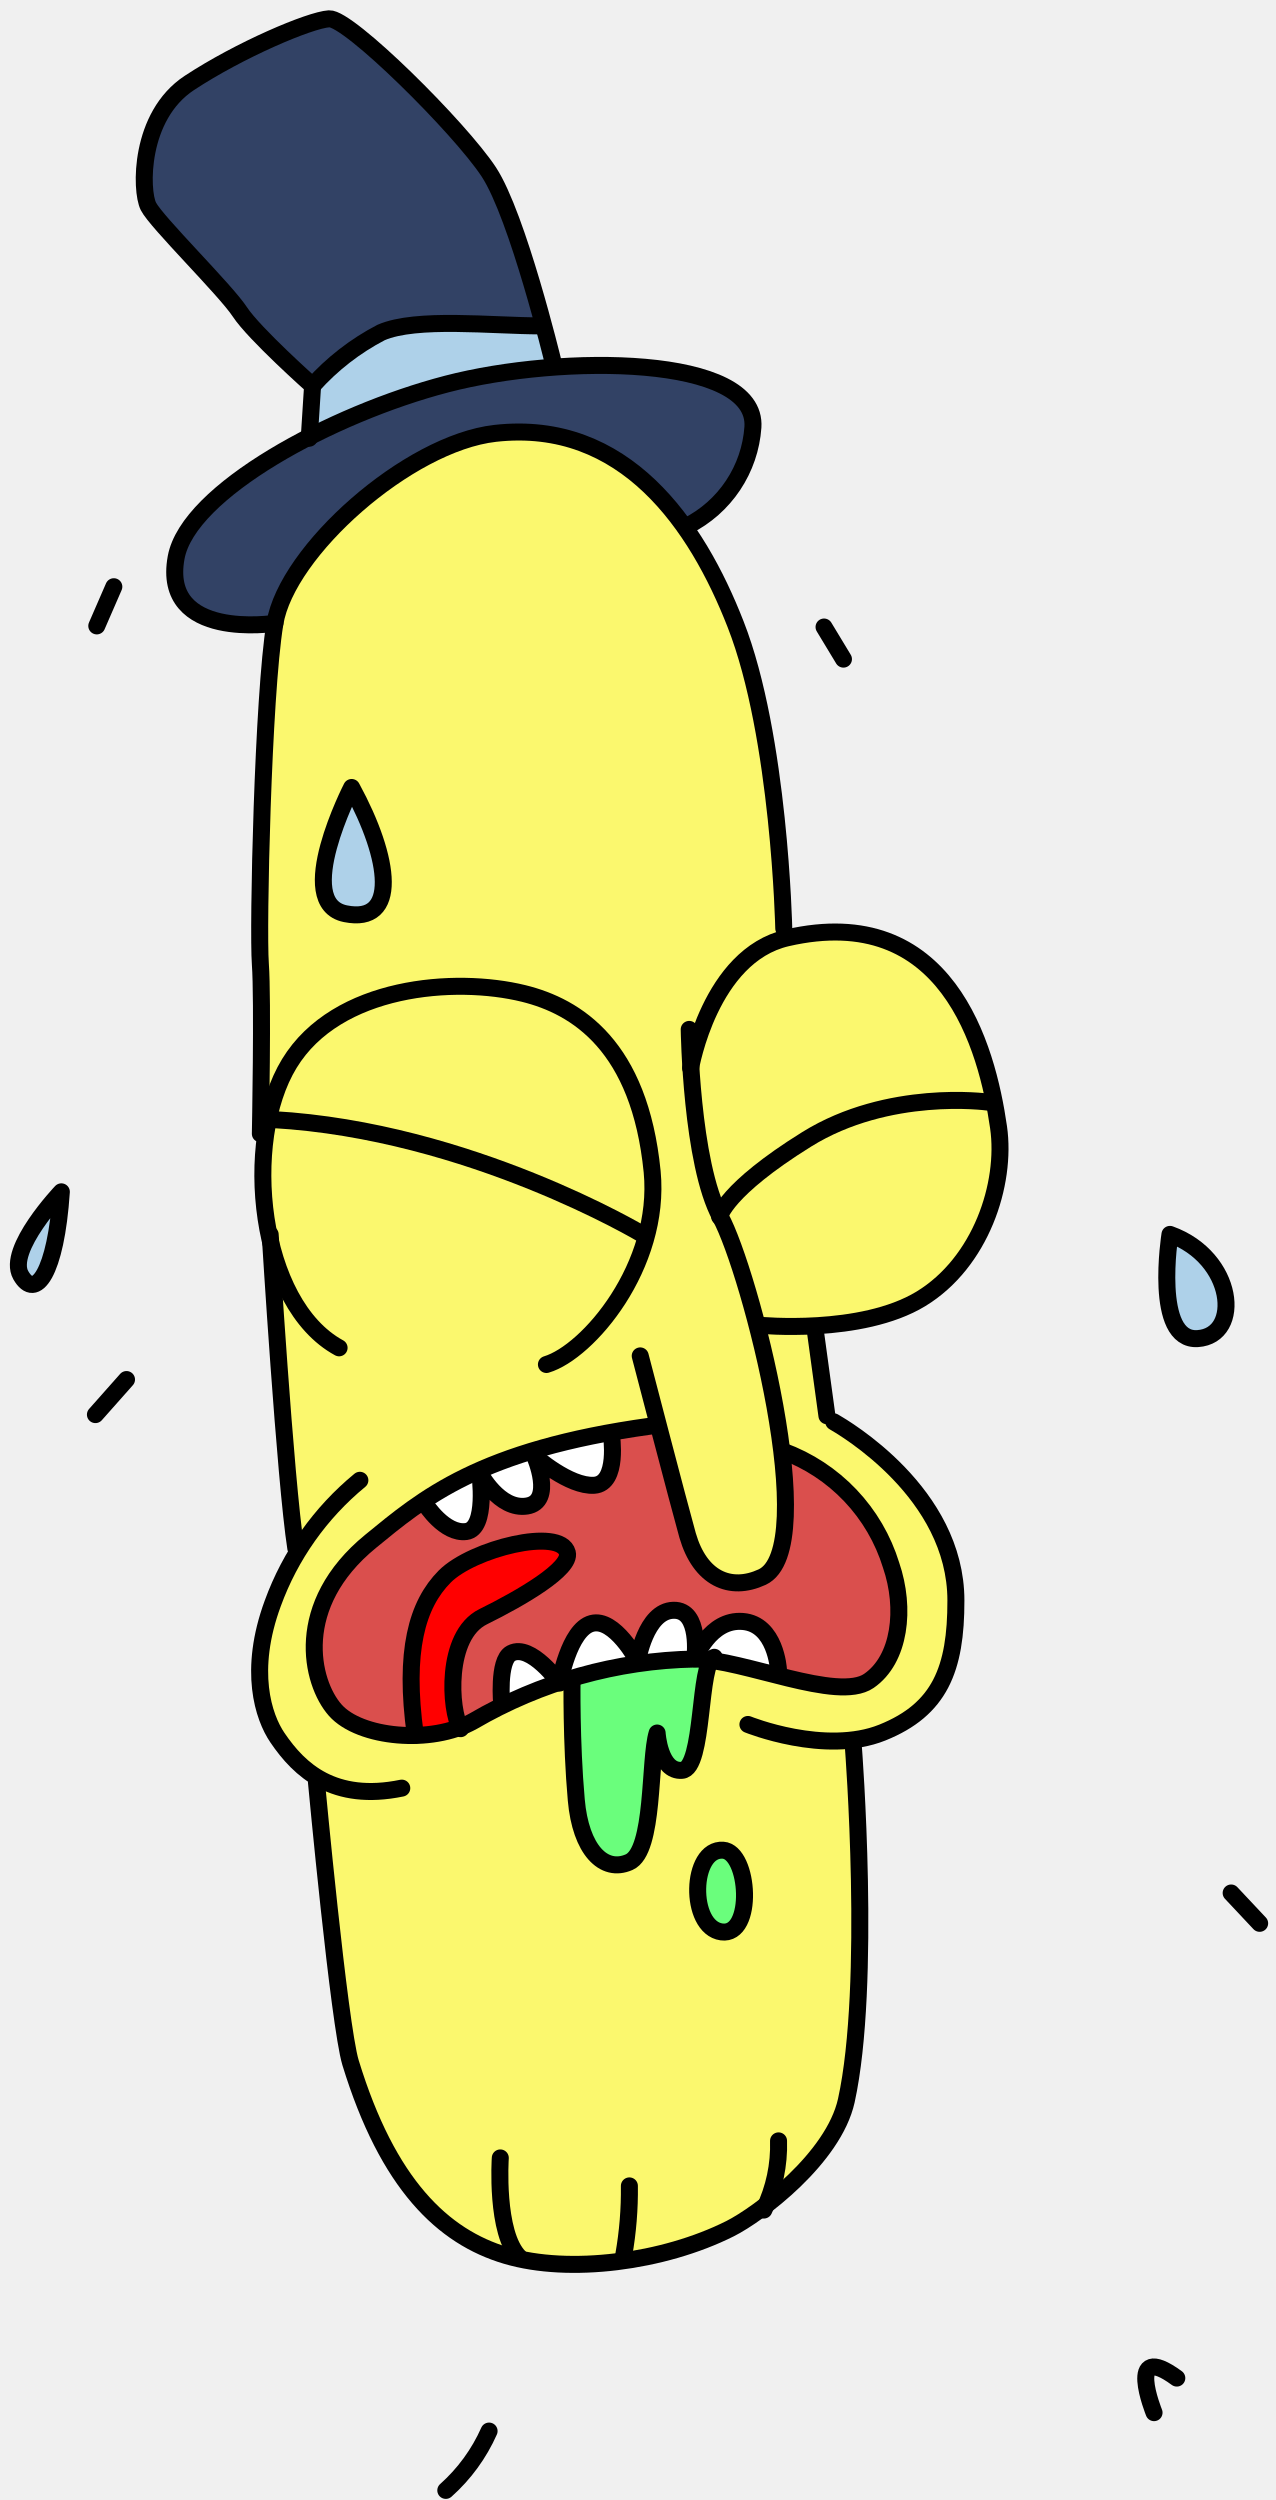
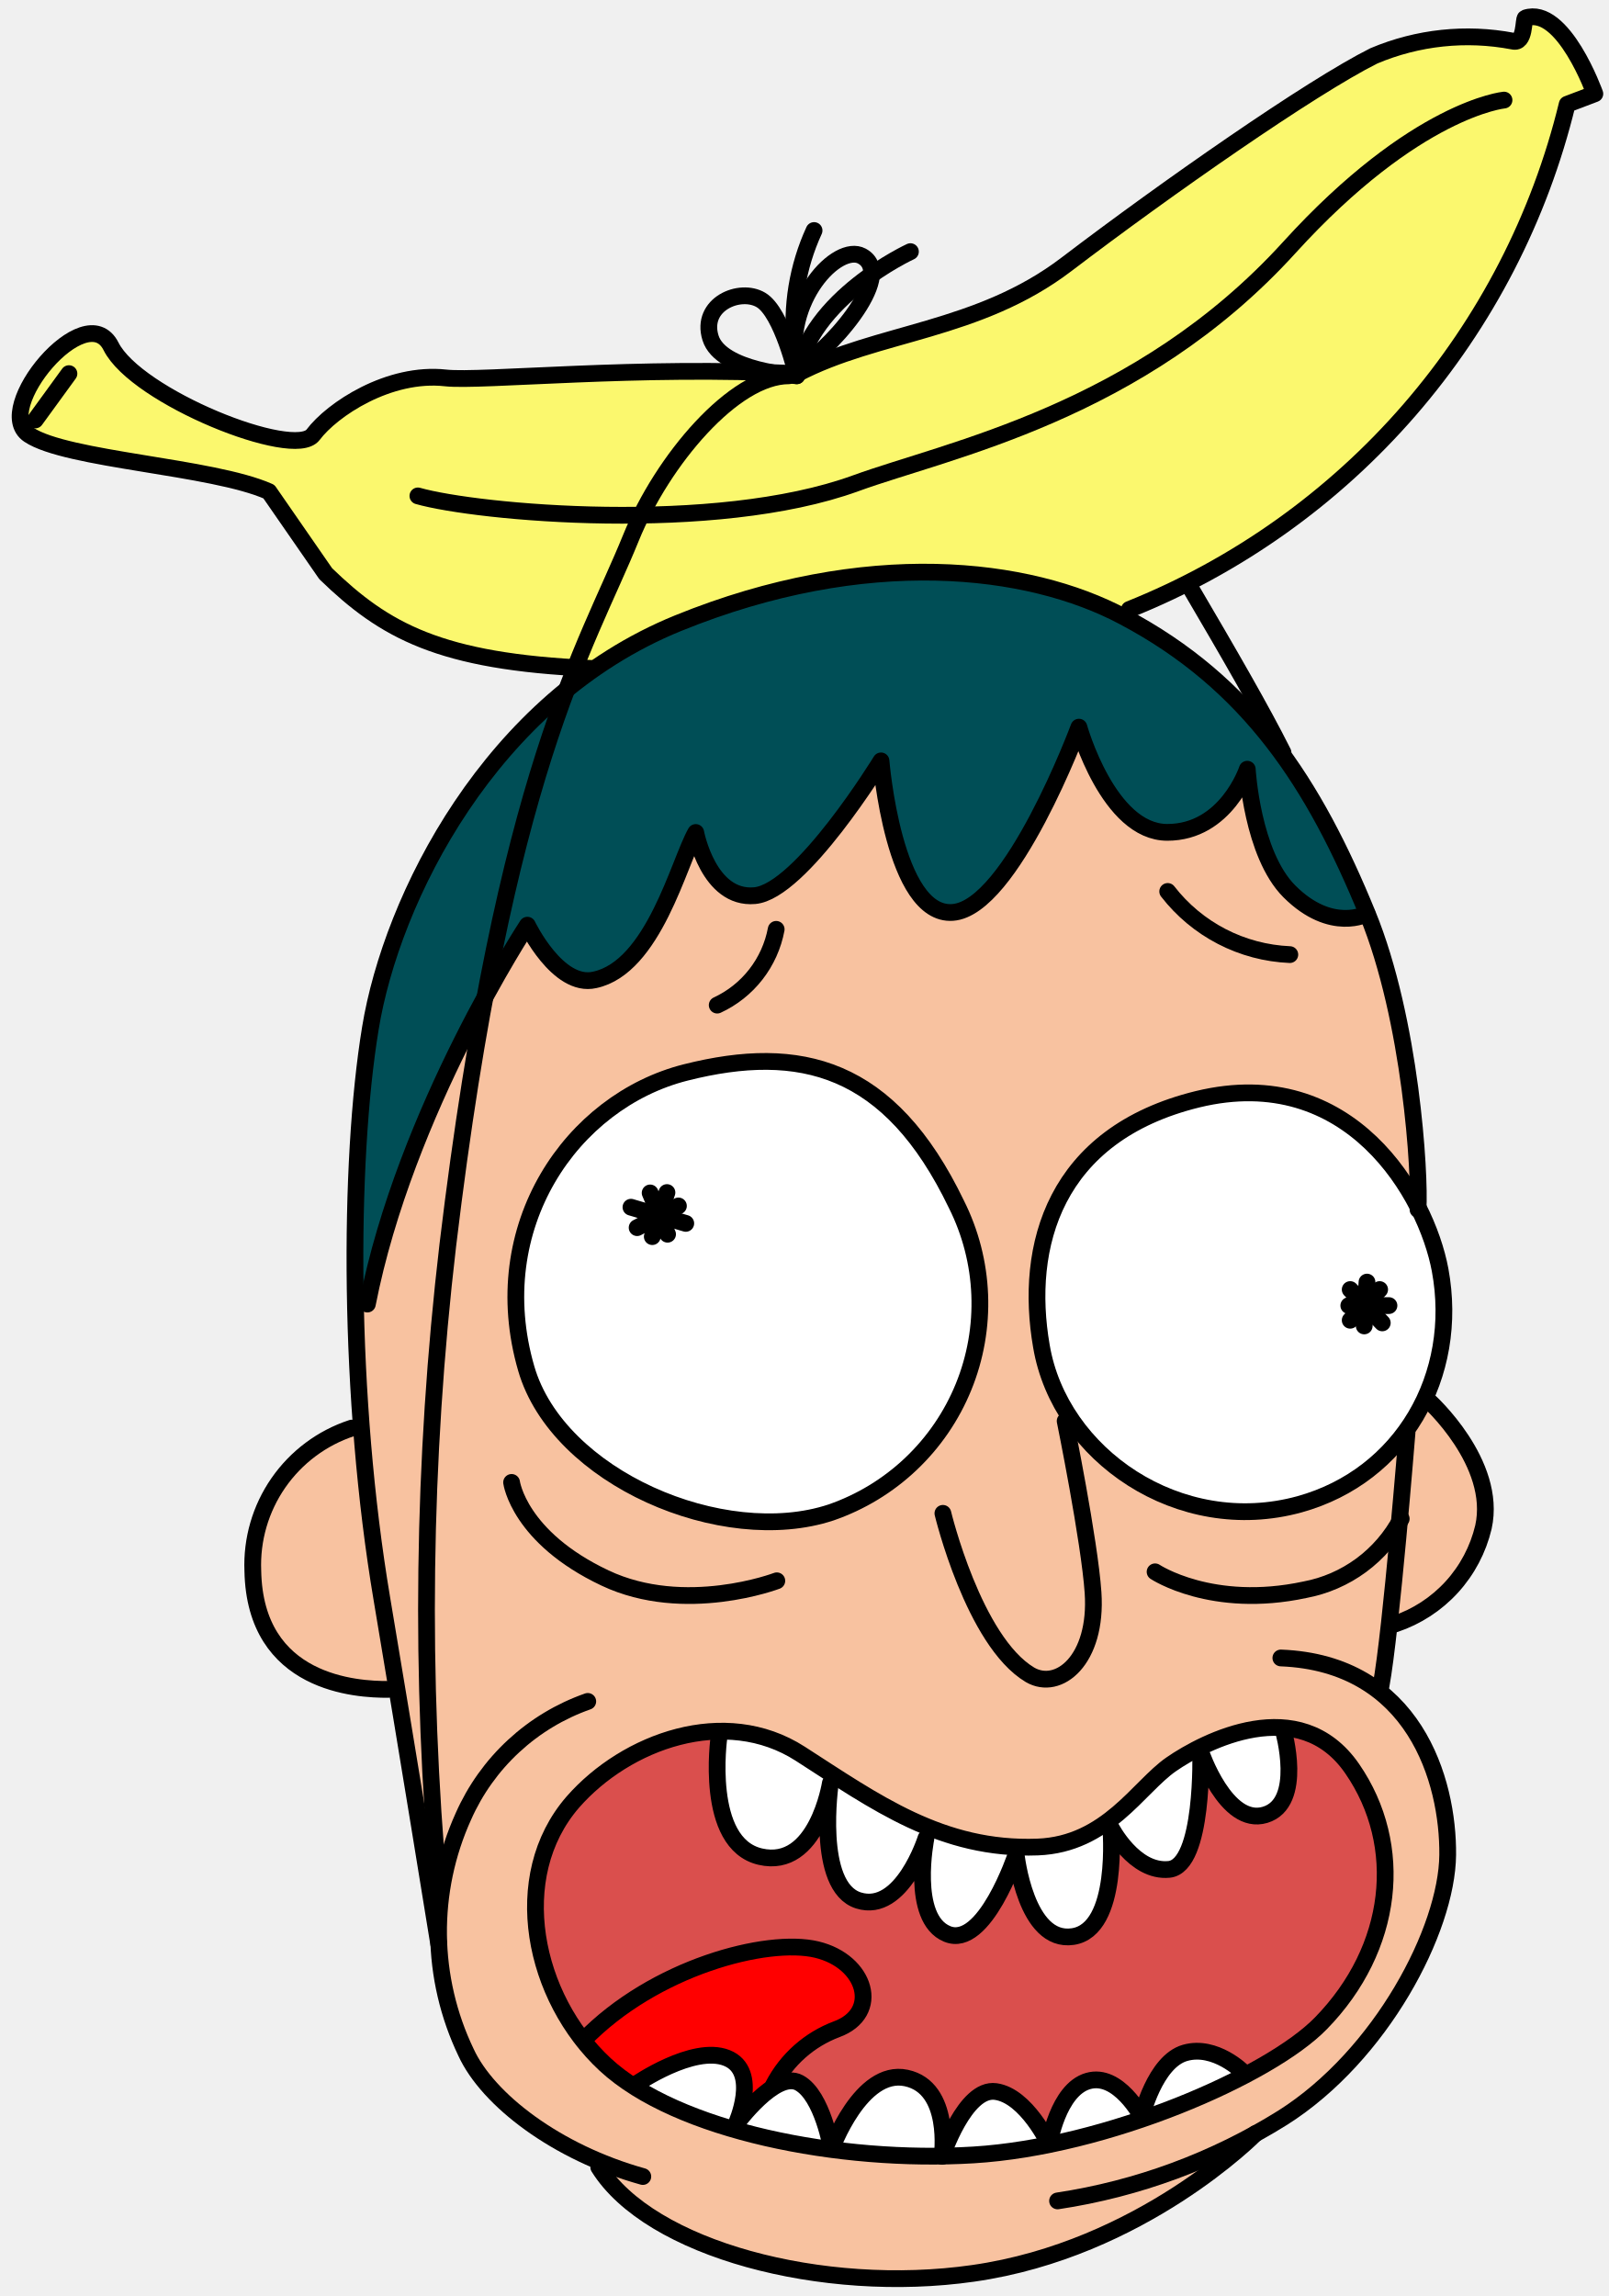
- <svg xmlns="http://www.w3.org/2000/svg" width="75" height="147" viewBox="0 0 75 147" fill="none">
-   <path d="M38.712 31.676C40.175 31.34 42.954 29.219 43.481 27.844C44.008 26.469 45.595 24.538 43.32 23.214C41.045 21.89 36.965 21.166 33.812 21.481C30.66 21.795 25.687 22.468 23.77 23.075C21.854 23.682 15.938 26.732 14.197 28.195C12.456 29.657 10.013 31.735 10.255 33.651C10.496 35.567 12.164 36.832 16.435 36.81C20.706 36.788 38.712 31.676 38.712 31.676Z" fill="#324265" />
-   <path d="M45.975 54.436C45.975 54.436 45.609 44.563 44.395 40.73C43.181 36.898 41.141 31.53 39.327 29.811C37.513 28.092 35.67 26.008 32.218 25.489C28.766 24.969 24.97 26.791 23.098 28.129C20.968 29.728 19.032 31.568 17.327 33.614C16.545 34.763 16.128 37.966 15.938 38.829C15.748 39.692 15.206 49.134 15.206 51.087C15.206 53.039 15.353 65.363 15.353 65.363L15.455 67.067L15.894 74.125C15.894 74.491 17.43 91.129 17.43 91.129C17.43 91.129 16.362 93.638 15.63 95.635C15.264 96.849 15.169 98.129 15.352 99.384C15.536 100.639 15.993 101.838 16.691 102.897C18.154 104.886 18.885 104.96 18.885 104.96L19.456 112.273C19.456 112.273 19.931 119.938 21.386 123.756C22.842 127.574 25.694 131.523 30.668 133.052C30.668 133.052 37.25 133.373 40.995 132.167C44.739 130.96 48.711 126.535 49.559 124.436C50.407 122.337 50.553 116.8 50.539 114.606C50.524 112.412 50.29 102.656 50.29 102.656C50.29 102.656 54.978 101.39 55.754 98.165C56.543 95.21 56.263 92.07 54.964 89.301C53.72 86.939 48.623 83.45 48.623 83.45L45.975 54.436Z" fill="#FBF86E" />
-   <path d="M53.64 55.913C52.104 55.058 47.672 54.202 46.004 54.919C44.337 55.635 41.367 58.992 40.885 61.34C40.402 63.688 42.216 71.031 42.216 71.031L44.351 77.986C46.385 78.125 48.428 78.039 50.444 77.73C52.733 77.225 56.587 76.377 58.145 71.879C59.703 67.381 57.984 63.337 57.794 62.254C57.604 61.172 55.41 56.908 53.64 55.913Z" fill="#FBF86E" />
-   <path d="M18.351 22.431L13.963 18.775C13.963 18.775 11.652 14.906 10.92 14.584C10.189 14.262 8.595 12.529 8.529 11.432C8.463 10.335 8.865 7.043 10.255 5.705C11.644 4.367 17.773 1.097 19.229 1.002C20.684 0.907 23.068 3.818 23.068 3.818C23.068 3.818 26.601 7.629 27.515 8.55C28.429 9.472 29.899 11.578 30.104 12.938C30.654 14.998 31.308 17.029 32.064 19.023L32.467 21.561L18.307 25.606L18.351 22.431Z" fill="#324265" />
-   <path d="M22.439 19.367C23.844 18.636 28.4 19.002 28.4 19.002H32.057L32.459 21.539C32.459 21.539 25.877 22.307 24.246 23.002L18.307 25.606L18.358 22.424C19.646 21.311 21.009 20.29 22.439 19.367Z" fill="#AED1E9" />
-   <path d="M45.807 85.432C47.221 85.792 48.523 86.498 49.595 87.487C50.97 88.95 52.748 91.049 52.74 93.982C52.733 96.915 52.294 98.59 50.59 99.153C48.886 99.716 46.348 98.685 45.141 98.421C43.934 98.158 40.109 97.083 37.14 97.909C34.171 98.736 30.66 99.774 29.512 100.484C28.363 101.193 24.882 102.678 22.637 101.947C20.392 101.215 18.592 100.272 18.512 97.441C18.472 96.122 18.755 94.812 19.336 93.627C19.917 92.441 20.779 91.416 21.847 90.639C23.946 89.045 27.647 86.617 29.804 86.025C31.962 85.432 36.906 83.83 38.837 83.999C38.837 83.999 39.773 87.656 40.036 88.599C41.221 92.921 42.026 92.6 42.962 93.09C43.898 93.58 45.156 92.863 45.887 91.261C46.619 89.659 45.807 85.432 45.807 85.432Z" fill="#DA4F4D" />
-   <path d="M42.589 108.902C41.038 108.902 40.482 113.334 42.325 113.59C44.169 113.846 44.417 108.88 42.589 108.902Z" fill="#6AFE7C" />
-   <path d="M41.799 97.682C41.799 97.682 41.492 100.081 41.28 101.105C41.068 102.129 41.002 104.03 39.817 104.126C38.632 104.221 38.771 101.99 38.771 101.99C38.771 101.99 38.04 106.429 38.04 107.717C38.04 109.004 37.308 110.328 35.846 109.406C34.383 108.484 34.12 106.671 33.98 105.859C33.842 105.047 33.593 98.743 33.593 98.743C34.737 98.35 35.914 98.063 37.111 97.887C38.332 97.799 41.799 97.682 41.799 97.682Z" fill="#6AFE7C" />
-   <path d="M27.091 101.668C26.447 100.557 26.177 96.154 28.415 95.086C30.653 94.018 33.622 92.27 33.366 91.319C32.964 89.791 27.778 91.085 26.155 92.724C24.531 94.362 23.734 97.112 24.429 102.049L27.091 101.668Z" fill="#FF0000" />
-   <path d="M35.941 84.306C35.941 84.306 36.394 87.231 34.931 87.297C33.468 87.363 31.435 85.578 31.435 85.578C31.435 85.578 32.605 88.255 30.974 88.504C29.343 88.752 28.203 86.566 28.203 86.566C28.203 86.566 28.678 89.835 27.405 90.003C26.133 90.171 25.014 88.409 25.014 88.409C26.442 87.287 28.067 86.442 29.804 85.915C32.605 85.147 35.941 84.306 35.941 84.306Z" fill="white" />
-   <path d="M29.585 100.081C29.585 100.081 29.329 97.441 30.126 97.024C31.289 96.417 32.978 98.772 32.978 98.772C32.978 98.772 33.52 95.627 34.865 95.269C36.211 94.91 37.564 97.463 37.564 97.463C37.564 97.463 38.025 94.537 39.67 94.494C41.316 94.45 40.928 97.346 40.928 97.346C40.928 97.346 41.813 94.998 43.744 95.152C45.675 95.305 45.873 98.502 45.873 98.502C45.873 98.502 41.214 97.229 37.93 97.434C35.889 97.558 33.542 98.523 31.633 99.291C30.572 99.745 29.585 100.081 29.585 100.081Z" fill="white" />
-   <path d="M32.13 80.232C34.58 79.501 38.881 74.44 38.347 68.896C37.615 61.502 33.907 59.183 30.784 58.415C26.769 57.428 19.814 57.94 17.013 62.533C14.211 67.126 15.191 76.67 19.938 79.252" stroke="black" stroke-linecap="round" stroke-linejoin="round" />
-   <path d="M44.644 77.921C44.644 77.921 50.634 78.513 54.152 76.371C57.67 74.228 59.191 69.62 58.716 66.292C58.035 61.531 55.68 52.989 46.282 55.146C41.74 56.192 40.607 62.796 40.607 62.796" stroke="black" stroke-linecap="round" stroke-linejoin="round" />
-   <path d="M46.085 54.59C46.085 54.59 45.843 43.312 43.254 36.708C40.972 30.857 36.745 24.626 29.117 25.482C23.997 26.059 16.866 32.386 16.164 36.657C15.462 40.928 15.155 54.575 15.309 56.682C15.462 58.788 15.309 66.665 15.309 66.665" stroke="black" stroke-linecap="round" stroke-linejoin="round" />
-   <path d="M15.886 72.589C15.886 72.589 16.771 87.041 17.393 91.034" stroke="black" stroke-linecap="round" stroke-linejoin="round" />
-   <path d="M18.607 104.791C18.607 104.791 19.938 119.045 20.611 121.283C22.805 128.451 26.045 131.523 29.761 132.627C33.476 133.731 39.005 133.015 42.925 131.047C44.644 130.184 49.017 126.893 49.764 123.514C51.263 116.698 50.18 102.75 50.18 102.75" stroke="black" stroke-linecap="round" stroke-linejoin="round" />
-   <path d="M43.978 101.398C43.978 101.398 48.506 103.234 51.885 101.873C55.264 100.513 56.214 98.143 56.207 94.113C56.207 87.772 49.625 83.955 49.025 83.603" stroke="black" stroke-linecap="round" stroke-linejoin="round" />
-   <path d="M47.92 78.104L48.623 83.246" stroke="black" stroke-linecap="round" stroke-linejoin="round" />
-   <path d="M21.16 87.041C18.837 88.951 17.069 91.449 16.04 94.274C14.577 98.246 15.491 100.966 16.311 102.173C17.62 104.104 19.638 105.962 23.624 105.142" stroke="black" stroke-linecap="round" stroke-linejoin="round" />
-   <path d="M46.026 85.322C47.534 85.874 48.894 86.767 49.999 87.931C51.105 89.096 51.925 90.501 52.397 92.036C53.267 94.574 52.93 97.573 51.087 98.838C49.244 100.103 43.708 97.565 40.848 97.551C36.265 97.638 31.781 98.897 27.822 101.208C25.358 102.59 21.16 102.195 19.712 100.557C18.263 98.918 17.218 94.369 21.789 90.632C24.846 88.131 28.181 85.242 38.274 83.852" stroke="black" stroke-linecap="round" stroke-linejoin="round" />
-   <path d="M37.645 79.727C37.645 79.727 39.941 88.548 40.431 90.281C41.163 92.804 42.925 93.609 44.819 92.731C48.367 91.064 44.088 74.717 42.362 71.558C40.636 68.398 40.526 60.529 40.526 60.529" stroke="black" stroke-linecap="round" stroke-linejoin="round" />
-   <path d="M37.784 72.582C37.784 72.582 27.61 66.482 16.04 65.831" stroke="black" stroke-linecap="round" stroke-linejoin="round" />
-   <path d="M58.05 64.8C58.05 64.8 52.236 64.003 47.431 66.994C42.625 69.985 42.311 71.536 42.311 71.536" stroke="black" stroke-linecap="round" stroke-linejoin="round" />
-   <path d="M40.402 30.93C41.495 30.38 42.426 29.556 43.104 28.538C43.783 27.52 44.185 26.343 44.271 25.123C44.563 20.873 33.052 20.815 26.279 22.578C19.507 24.34 11.074 28.889 10.357 32.78C9.458 37.695 16.164 36.649 16.164 36.649" stroke="black" stroke-linecap="round" stroke-linejoin="round" />
-   <path d="M32.503 21.217C32.503 21.217 30.441 12.704 28.744 10.115C27.047 7.526 20.501 1.031 19.353 1.105C18.205 1.178 14.087 2.933 11.132 4.878C8.178 6.824 8.258 11.205 8.726 12.134C9.194 13.063 13.253 17.041 14.102 18.336C14.95 19.63 18.38 22.68 18.38 22.68L18.183 25.767" stroke="black" stroke-linecap="round" stroke-linejoin="round" />
-   <path d="M31.801 19.162C28.919 19.162 24.487 18.65 22.41 19.55C20.889 20.341 19.523 21.402 18.38 22.68" stroke="black" stroke-linecap="round" stroke-linejoin="round" />
-   <path d="M24.422 102.027C23.734 97.075 24.524 94.34 26.148 92.702C27.771 91.064 32.957 89.776 33.359 91.297C33.608 92.241 30.645 93.96 28.407 95.064C26.169 96.168 26.44 100.564 27.084 101.646" stroke="black" stroke-linecap="round" stroke-linejoin="round" />
-   <path d="M29.417 126.886C29.417 126.886 29.117 131.326 30.55 132.737" stroke="black" stroke-linecap="round" stroke-linejoin="round" />
-   <path d="M37.008 128.531C37.025 129.889 36.915 131.246 36.679 132.583" stroke="black" stroke-linecap="round" stroke-linejoin="round" />
-   <path d="M42.516 108.792C40.592 108.668 40.49 113.334 42.428 113.597C44.366 113.86 44.059 108.887 42.516 108.792Z" stroke="black" stroke-linecap="round" stroke-linejoin="round" />
-   <path d="M33.637 98.743C33.637 98.743 33.578 102.4 33.885 105.837C34.141 108.763 35.494 110.152 36.994 109.494C38.493 108.836 38.157 103.467 38.639 101.902C38.639 101.902 38.778 104.199 40.102 104.096C41.426 103.994 41.053 97.697 41.996 97.448" stroke="black" stroke-linecap="round" stroke-linejoin="round" />
-   <path d="M25.021 88.46C25.021 88.46 26.14 90.222 27.413 90.054C28.685 89.886 28.21 86.617 28.21 86.617C28.21 86.617 29.351 88.811 30.982 88.555C32.613 88.299 31.443 85.629 31.443 85.629C31.443 85.629 33.476 87.429 34.938 87.334C36.401 87.239 35.948 84.342 35.948 84.342" stroke="black" stroke-linecap="round" stroke-linejoin="round" />
-   <path d="M29.505 100.271C29.505 100.271 29.249 97.631 30.053 97.214C31.216 96.607 32.905 98.962 32.905 98.962C32.905 98.962 33.447 95.817 34.792 95.459C36.138 95.1 37.491 97.653 37.491 97.653C37.491 97.653 37.952 94.728 39.597 94.684C41.243 94.64 40.855 97.536 40.855 97.536C40.855 97.536 41.733 95.188 43.671 95.342C45.609 95.495 45.77 98.143 45.77 98.143" stroke="black" stroke-linecap="round" stroke-linejoin="round" />
-   <path d="M44.915 129.951C45.526 128.685 45.823 127.29 45.778 125.884" stroke="black" stroke-linecap="round" stroke-linejoin="round" />
-   <path d="M69.196 139.831C66.124 137.579 67.858 141.864 67.858 141.864" stroke="black" stroke-linecap="round" stroke-linejoin="round" />
-   <path d="M7.439 81.117L5.611 83.179" stroke="black" stroke-linecap="round" stroke-linejoin="round" />
-   <path d="M28.758 142.947C28.168 144.277 27.3 145.467 26.213 146.435" stroke="black" stroke-linecap="round" stroke-linejoin="round" />
-   <path d="M48.454 36.869L49.595 38.756" stroke="black" stroke-linecap="round" stroke-linejoin="round" />
-   <path d="M6.693 34.499L5.691 36.803" stroke="black" stroke-linecap="round" stroke-linejoin="round" />
-   <path d="M74.067 113.092L72.392 111.308" stroke="black" stroke-linecap="round" stroke-linejoin="round" />
-   <path d="M20.633 46.64C20.633 46.64 17.144 53.398 20.26 54.064C23.376 54.729 22.959 50.904 20.633 46.64Z" fill="#AED1E9" />
-   <path d="M3.526 70.417C3.526 70.417 0.294 73.818 1.142 75.339C1.99 76.86 3.241 75.251 3.526 70.417Z" fill="#AED1E9" />
-   <path d="M68.75 72.918C68.75 72.918 67.748 79.222 70.381 79.047C73.014 78.871 72.568 74.293 68.75 72.918Z" fill="#AED1E9" />
-   <path d="M20.677 46.304C20.677 46.304 17.188 53.098 20.311 53.727C23.434 54.356 23.003 50.568 20.677 46.304Z" stroke="black" stroke-linecap="round" stroke-linejoin="round" />
-   <path d="M3.607 70.08C3.607 70.08 0.374 73.481 1.222 74.98C2.071 76.48 3.285 74.914 3.607 70.08Z" stroke="black" stroke-linecap="round" stroke-linejoin="round" />
-   <path d="M68.794 72.582C68.794 72.582 67.792 78.886 70.425 78.71C73.058 78.535 72.612 73.949 68.794 72.582Z" stroke="black" stroke-linecap="round" stroke-linejoin="round" />
+ <svg xmlns="http://www.w3.org/2000/svg" width="96" height="137" viewBox="0 0 96 137" fill="none">
+   <path d="M35.011 39.886C25.968 39.494 22.69 37.625 19.185 34.234L15.794 29.335C12.403 27.828 3.737 27.451 1.476 25.944C-0.785 24.437 4.867 17.654 6.374 20.669C7.881 23.683 17.301 27.451 18.432 25.944C19.562 24.437 22.953 22.176 26.345 22.553C28.44 22.786 37.98 21.799 47.317 22.304C52.065 19.787 58.094 19.787 63.369 15.77C69.308 11.249 77.936 5.22 81.704 3.336C84.32 2.229 87.204 1.923 89.994 2.454C90.747 2.643 90.612 1.12 90.747 1.075C93.008 0.322 94.892 5.597 94.892 5.597L93.257 6.222C91.618 12.964 88.393 19.216 83.85 24.46C79.307 29.703 73.577 33.785 67.137 36.366L66.383 36.494C64.008 35.643 61.572 34.97 59.096 34.482C55.577 33.857 48.041 34.354 43.27 36.238C38.5 38.122 35.011 39.886 35.011 39.886Z" fill="#FBF86E" />
+   <path d="M21.635 85.129L22.29 92.575L23.707 100.676C23.707 100.676 20.128 100.774 18.055 99.546C15.983 98.317 14.476 95.589 14.943 93.14C15.41 90.691 15.794 88.905 17.015 87.586C18.236 86.267 21.635 85.129 21.635 85.129Z" fill="#F8C2A0" />
+   <path d="M82.963 96.713L83.626 89.652L84.003 85.417L85.035 83.533C85.994 84.336 86.85 85.255 87.583 86.268C88.427 87.587 89.09 91.076 88.148 92.395C87.206 93.714 85.593 96.623 82.963 96.713Z" fill="#F8C2A0" />
+   <path d="M21.447 82.394L21.258 79.003L22.291 76.742C22.291 76.742 23.519 71.844 24.084 70.427C24.649 69.01 26.345 64.964 26.722 63.931C27.099 62.899 30.211 56.305 31.432 55.363C32.168 56.343 32.987 57.258 33.881 58.098C34.823 58.852 36.609 58.475 37.928 56.689C39.132 54.82 40.203 52.869 41.131 50.849L41.417 50.005C41.831 50.945 42.371 51.825 43.022 52.62C43.685 53.185 44.718 54.225 46.602 52.906C47.882 51.924 48.968 50.713 49.805 49.334L52.442 45.566C52.442 45.566 53.196 48.678 53.384 50.087C53.573 51.497 54.891 54.142 56.12 54.33C57.348 54.519 58.946 53.486 59.888 51.881C60.83 50.276 62.902 46.892 62.902 46.892L64.311 43.501C64.311 43.501 65.728 46.704 66.384 47.744C67.04 48.784 68.931 50.005 70.061 49.726C71.132 49.328 72.145 48.79 73.076 48.128L74.485 46.154C74.485 46.154 75.337 50.675 75.902 51.806C76.648 53.023 77.725 54.003 79.007 54.632C79.388 54.784 79.799 54.846 80.208 54.813C80.617 54.781 81.013 54.654 81.365 54.443C82.386 56.672 83.145 59.011 83.626 61.414C84.094 64.526 84.568 71.497 84.568 71.497L84.003 85.439L82.963 96.246L82.21 100.767C83.224 101.682 84.111 102.729 84.847 103.88C85.699 105.387 86.919 110.474 86.264 112.734C85.608 114.995 83.249 120.18 81.554 122.064C79.858 123.948 74.297 127.814 74.297 127.814C74.297 127.814 67.891 133.089 63.558 134.318C59.225 135.546 52.631 136.488 48.395 135.636C45.252 134.986 42.188 134.001 39.254 132.697C38.033 132.132 35.773 129.969 35.773 129.216C35.773 129.216 31.53 127.143 29.646 124.98C28.278 123.485 27.307 121.672 26.82 119.705C26.358 117.825 26.106 115.899 26.066 113.963L23.903 101.34C23.903 101.34 21.537 88.988 21.447 82.394Z" fill="#F8C2A0" />
+   <path d="M62.171 109.953C56.444 110.164 52.495 107.271 48.003 104.384C43.512 101.498 37.626 103.631 34.439 107.271C30.565 111.732 32.072 118.944 36.368 122.93C40.663 126.917 50.37 128.808 58.335 128.326C66.301 127.844 76.007 123.624 79.074 120.474C83.445 115.997 84.101 109.863 80.943 105.281C77.786 100.699 72.111 103.668 70.152 105.025C68.192 106.381 66.308 109.803 62.171 109.953Z" fill="#DA4F4D" />
+   <path d="M31.402 81.406C28.945 72.966 34.092 65.43 40.92 63.734C47.748 62.039 53.098 63.343 57.07 71.602C61.041 79.862 56.097 88.076 49.586 89.99C41.041 92.507 33.294 87.925 31.402 81.406Z" fill="white" />
+   <path d="M62.141 80.073C61.139 74.127 62.894 67.412 71.463 65.332C80.566 63.124 85.103 71.067 85.932 75.521C87.1 81.836 83.671 87.797 77.552 89.5C70.378 91.49 63.233 86.531 62.141 80.073Z" fill="white" />
+   <path d="M42.773 103.586C42.773 103.586 41.869 109.931 45.238 110.715C48.606 111.499 49.42 106.329 49.42 106.329C49.42 106.329 48.508 112.516 51.101 113.33C53.693 114.144 55.08 109.622 55.08 109.622C55.08 109.622 54.115 114.415 56.346 115.335C58.576 116.254 60.468 110.61 60.468 110.61C60.468 110.61 61.033 115.938 63.852 115.516C66.67 115.094 66.112 108.982 66.112 108.982C66.112 108.982 67.499 111.717 69.594 111.506C71.689 111.295 71.478 104.483 71.478 104.483C71.478 104.483 72.985 108.952 75.321 108.251C77.658 107.55 76.414 103.224 76.414 103.224C76.414 103.224 74.198 102.915 72.812 103.797C71.425 104.679 70.423 104.679 68.667 106.186C68.667 106.186 65.525 109.577 63.897 109.954C62.269 110.331 59.375 110.082 57.242 109.705C55.11 109.329 51.312 106.955 51.312 106.955L46.662 104.189C46.662 104.189 44.13 103.368 42.773 103.586Z" fill="white" />
+   <path d="M37.875 124.401C37.875 124.401 41.304 122.035 43.301 122.826C45.298 123.617 43.859 126.782 43.859 126.782C43.859 126.782 46.255 123.534 47.627 124.311C48.998 125.087 49.556 128.26 49.556 128.26C49.556 128.26 51.297 123.436 54.017 124.024C56.738 124.612 56.157 128.697 56.157 128.697C56.157 128.697 57.514 124.574 59.353 124.831C61.191 125.087 62.571 127.981 62.571 127.981C62.571 127.981 63.083 124.748 64.892 124.213C66.7 123.678 68.094 126.338 68.094 126.338C68.094 126.338 68.848 123.06 70.679 122.532C72.51 122.005 74.153 123.685 74.153 123.685C71.853 125.005 69.427 126.093 66.911 126.933C63.271 128.064 57.619 129.066 53.595 128.689C49.571 128.312 42.042 126.677 42.042 126.677L37.875 124.401Z" fill="white" />
+   <path d="M34.732 121.771C34.732 121.771 36.903 119.985 38.221 119.043C40.445 117.772 42.864 116.88 45.381 116.405C47.355 116.126 49.337 116.217 50.279 117.159C51.221 118.101 52.065 119.141 51.123 120.362C50.181 121.582 49.051 121.401 47.83 122.246C47.058 122.819 46.469 123.605 46.134 124.506L44.062 126.202C44.062 126.202 44.627 124.416 44.152 123.564C43.678 122.713 42.834 122.434 41.138 122.811C39.962 123.13 38.857 123.669 37.882 124.401C37.882 124.401 34.823 122.246 34.732 121.771Z" fill="#FF0000" />
+   <path d="M21.258 78.159V67.796C21.576 64.443 22.079 61.109 22.765 57.811C23.142 56.779 25.968 50.185 27.287 48.203C28.606 46.221 33.316 41.134 35.486 39.808C37.657 38.481 45.004 34.721 50.747 34.344C56.489 33.967 62.239 34.442 65.63 36.228C69.022 38.014 72.322 40.094 73.641 41.692C74.96 43.289 79.195 49.137 80.235 51.3C80.765 52.275 81.146 53.325 81.365 54.413C81.365 54.413 80.702 55.076 79.007 54.601C77.805 54.246 76.791 53.434 76.181 52.34C75.615 51.587 74.485 46.123 74.485 46.123C74.485 46.123 72.511 49.514 70.061 49.703C67.612 49.891 65.163 46.5 64.311 43.485C64.311 43.485 62.427 48.482 61.395 49.891C60.363 51.3 58.381 54.413 56.587 54.413C54.794 54.413 53.573 51.398 53.384 50.079C53.196 48.761 52.442 45.558 52.442 45.558C52.442 45.558 49.428 50.742 48.109 51.587C46.79 52.431 45.758 54.224 43.399 52.905C41.04 51.587 41.425 49.989 41.425 49.989C41.425 49.989 39.729 53.855 39.352 54.797C38.975 55.739 36.903 58.286 35.298 58.377C33.693 58.467 31.439 55.362 31.439 55.362C31.439 55.362 27.671 61.768 26.82 63.463C25.968 65.159 23.15 72.507 23.15 72.507L22.019 77.593L21.258 78.159Z" fill="#004E56" />
+   <path d="M61.915 110.21C56.188 110.421 52.239 107.527 47.747 104.641C43.256 101.755 37.37 103.887 34.182 107.527C30.309 111.988 31.816 119.2 36.112 123.187C40.407 127.174 50.114 129.065 58.079 128.583C66.045 128.1 75.751 123.88 78.818 120.73C83.189 116.254 83.845 110.12 80.687 105.538C77.53 100.956 71.847 103.917 69.888 105.274C67.929 106.63 66.06 110.052 61.915 110.21Z" stroke="black" stroke-linecap="round" stroke-linejoin="round" />
+   <path d="M35.072 101.521C33.431 102.097 31.926 103.004 30.65 104.185C29.373 105.366 28.352 106.795 27.649 108.386C26.647 110.602 26.142 113.01 26.169 115.442C26.197 117.874 26.756 120.27 27.807 122.463C29.103 125.289 33.21 128.439 38.357 129.871" stroke="black" stroke-linecap="round" stroke-linejoin="round" />
+   <path d="M63.105 131.326C67.877 130.607 72.45 128.916 76.542 126.36C82.413 122.645 86.339 115.139 86.384 110.685C86.429 106.231 84.372 99.238 76.429 98.929" stroke="black" stroke-linecap="round" stroke-linejoin="round" />
+   <path d="M63.558 84.791C63.558 84.791 65.012 91.935 65.223 95.032C65.494 99.049 63.166 100.933 61.455 99.931C58.094 97.919 56.263 90.3 56.263 90.3" stroke="black" stroke-linecap="round" stroke-linejoin="round" />
+   <path d="M46.353 94.325C46.353 94.325 40.874 96.412 36.104 94.159C30.964 91.732 30.527 88.454 30.527 88.454" stroke="black" stroke-linecap="round" stroke-linejoin="round" />
+   <path d="M68.924 93.789C68.924 93.789 72.315 96.049 77.861 94.859C79.077 94.631 80.225 94.132 81.221 93.399C82.216 92.665 83.033 91.717 83.611 90.624" stroke="black" stroke-linecap="round" stroke-linejoin="round" />
+   <path d="M83.958 85.484C83.958 85.484 83.016 97.285 82.405 100.601" stroke="black" stroke-linecap="round" stroke-linejoin="round" />
+   <path d="M74.915 127.308C74.915 127.308 68.132 134.219 58.057 135.65C49.089 136.932 38.779 134.204 35.727 129.313" stroke="black" stroke-linecap="round" stroke-linejoin="round" />
+   <path d="M26.179 116.004C26.179 116.004 24.227 103.947 22.788 95.409C20.776 83.479 20.776 69.409 22.102 61.346C23.36 53.659 29.231 41.752 40.46 37.185C51.688 32.618 61.372 33.779 67.032 36.793C74.568 40.772 78.434 46.801 81.599 54.541C84.184 60.856 84.749 70.035 84.613 72.175" stroke="black" stroke-linecap="round" stroke-linejoin="round" />
+   <path d="M20.987 85.213C19.211 85.798 17.675 86.946 16.61 88.482C15.545 90.019 15.01 91.861 15.086 93.729C15.214 100.511 21.326 100.812 23.157 100.805" stroke="black" stroke-linecap="round" stroke-linejoin="round" />
+   <path d="M31.402 81.663C28.945 73.208 34.1 65.71 40.92 63.991C47.74 62.273 53.098 63.6 57.069 71.859C57.912 73.539 58.386 75.38 58.46 77.258C58.534 79.136 58.206 81.009 57.497 82.75C56.788 84.491 55.716 86.06 54.352 87.353C52.987 88.646 51.363 89.633 49.586 90.247C43.143 92.38 33.293 88.174 31.402 81.663Z" stroke="black" stroke-linecap="round" stroke-linejoin="round" />
+   <path d="M62.141 80.322C61.108 74.376 62.887 67.692 71.463 65.59C80.566 63.382 85.103 71.324 85.932 75.778C87.1 82.093 83.671 88.054 77.552 89.757C70.377 91.74 63.233 86.811 62.141 80.322Z" stroke="black" stroke-linecap="round" stroke-linejoin="round" />
+   <path d="M46.15 124.423C46.953 122.885 48.294 121.697 49.918 121.085C52.578 120.113 51.689 117.038 48.734 116.33C45.78 115.621 39.036 117.377 34.808 121.748" stroke="black" stroke-linecap="round" stroke-linejoin="round" />
+   <path d="M42.901 103.654C42.901 103.654 41.997 109.999 45.365 110.783C48.734 111.567 49.548 106.397 49.548 106.397C49.548 106.397 48.636 112.584 51.228 113.398C53.821 114.212 55.253 109.683 55.253 109.683C55.253 109.683 54.288 114.476 56.519 115.395C58.749 116.315 60.633 110.648 60.633 110.648C60.633 110.648 61.199 115.975 64.017 115.553C66.835 115.131 66.278 109.02 66.278 109.02C66.278 109.02 67.665 111.755 69.76 111.544C71.855 111.333 71.644 104.521 71.644 104.521C71.644 104.521 73.151 108.99 75.487 108.289C77.823 107.588 76.58 103.262 76.58 103.262" stroke="black" stroke-linecap="round" stroke-linejoin="round" />
+   <path d="M74.183 123.647C74.183 123.647 72.518 121.974 70.709 122.494C68.901 123.014 68.124 126.299 68.124 126.299C68.124 126.299 66.73 123.647 64.922 124.174C63.113 124.702 62.601 127.942 62.601 127.942C62.601 127.942 61.252 125.056 59.413 124.8C57.574 124.544 56.218 128.666 56.218 128.666C56.218 128.666 56.798 124.574 54.077 123.993C51.357 123.413 49.616 128.229 49.616 128.229C49.616 128.229 49.089 125.048 47.687 124.28C46.285 123.511 43.919 126.752 43.919 126.752C43.919 126.752 45.358 123.586 43.361 122.795C41.364 122.004 37.935 124.37 37.935 124.37" stroke="black" stroke-linecap="round" stroke-linejoin="round" />
+   <path d="M81.569 76.501L81.403 79.117" stroke="black" stroke-linecap="round" stroke-linejoin="round" />
+   <path d="M82.88 77.903H80.483" stroke="black" stroke-linecap="round" stroke-linejoin="round" />
+   <path d="M82.324 76.946L80.567 78.778" stroke="black" stroke-linecap="round" stroke-linejoin="round" />
+   <path d="M82.481 78.935L80.567 76.946" stroke="black" stroke-linecap="round" stroke-linejoin="round" />
+   <path d="M38.794 71.181L39.834 73.645" stroke="black" stroke-linecap="round" stroke-linejoin="round" />
+   <path d="M40.482 71.957L38.018 73.253" stroke="black" stroke-linecap="round" stroke-linejoin="round" />
+   <path d="M40.92 72.998L37.649 72.033" stroke="black" stroke-linecap="round" stroke-linejoin="round" />
+   <path d="M39.797 71.158L38.922 73.788" stroke="black" stroke-linecap="round" stroke-linejoin="round" />
+   <path d="M35.262 39.884C26.218 39.492 22.94 37.623 19.436 34.232L16.045 29.334C12.654 27.826 3.987 27.45 1.726 25.942C-0.534 24.435 5.118 17.653 6.625 20.667C8.132 23.682 17.552 27.45 18.682 25.942C19.813 24.435 23.204 22.174 26.595 22.551C28.69 22.785 38.231 21.798 47.568 22.303C52.338 19.793 58.367 19.793 63.642 15.769C69.581 11.247 78.209 5.218 81.977 3.334C84.593 2.228 87.477 1.921 90.267 2.453C91.021 2.641 90.885 1.119 91.021 1.074C93.281 0.32 95.165 5.595 95.165 5.595L93.515 6.221C91.876 12.963 88.65 19.216 84.105 24.46C79.56 29.703 73.829 33.785 67.388 36.365" stroke="black" stroke-linecap="round" stroke-linejoin="round" />
+   <path d="M83.242 96.902C84.54 96.466 85.706 95.707 86.629 94.696C87.552 93.684 88.201 92.454 88.517 91.122C89.369 87.286 85.254 83.586 85.254 83.586" stroke="black" stroke-linecap="round" stroke-linejoin="round" />
+   <path d="M47.069 22.423C43.806 22.423 39.533 27.45 37.649 32.092C34.981 38.663 30.113 46.041 26.721 74.294C25.214 87.136 25.045 100.099 26.217 112.976" stroke="black" stroke-linecap="round" stroke-linejoin="round" />
+   <path d="M89.745 5.972C89.745 5.972 84.47 6.477 76.934 14.767C67.966 24.631 56.587 26.824 51.063 28.836C42.63 31.904 28.455 30.592 24.936 29.59" stroke="black" stroke-linecap="round" stroke-linejoin="round" />
+   <path d="M69.677 53.192C70.545 54.312 71.646 55.23 72.905 55.881C74.163 56.532 75.549 56.9 76.964 56.96" stroke="black" stroke-linecap="round" stroke-linejoin="round" />
+   <path d="M46.315 55.453C46.131 56.432 45.716 57.354 45.104 58.14C44.492 58.927 43.7 59.556 42.796 59.974" stroke="black" stroke-linecap="round" stroke-linejoin="round" />
+   <path d="M70.905 34.857C73.415 39.13 75.299 42.393 76.557 44.903" stroke="black" stroke-linecap="round" stroke-linejoin="round" />
+   <path d="M21.921 77.813C24.182 66.26 31.469 55.205 31.469 55.205C31.469 55.205 33.278 58.973 35.486 58.468C39.005 57.715 40.513 51.437 41.515 49.674C41.515 49.674 42.269 53.69 45.034 53.442C47.8 53.193 52.57 45.401 52.57 45.401C52.57 45.401 53.324 54.693 56.843 54.444C60.362 54.195 64.379 43.389 64.379 43.389C64.379 43.389 66.135 49.666 69.654 49.666C73.174 49.666 74.425 45.898 74.425 45.898C74.425 45.898 74.711 50.955 76.934 53.185C79.444 55.695 81.569 54.527 81.569 54.527" stroke="black" stroke-linecap="round" stroke-linejoin="round" />
+   <path d="M4.114 22.294L2.102 25.06" stroke="black" stroke-linecap="round" stroke-linejoin="round" />
+   <path d="M47.491 22.061C49.247 21.187 53.573 16.432 51.425 15.279C49.978 14.51 46.715 17.886 47.491 22.061Z" stroke="black" stroke-linecap="round" stroke-linejoin="round" />
+   <path d="M47.544 22.422C47.544 22.422 43.022 22.174 42.397 20.162C41.771 18.15 44.153 17.147 45.411 17.901C46.67 18.654 47.544 22.422 47.544 22.422Z" stroke="black" stroke-linecap="round" stroke-linejoin="round" />
+   <path d="M54.326 15.015C54.326 15.015 48.297 17.78 47.544 22.423" stroke="black" stroke-linecap="round" stroke-linejoin="round" />
+   <path d="M48.576 13.755C47.584 15.915 47.193 18.303 47.446 20.666" stroke="black" stroke-linecap="round" stroke-linejoin="round" />
</svg>
